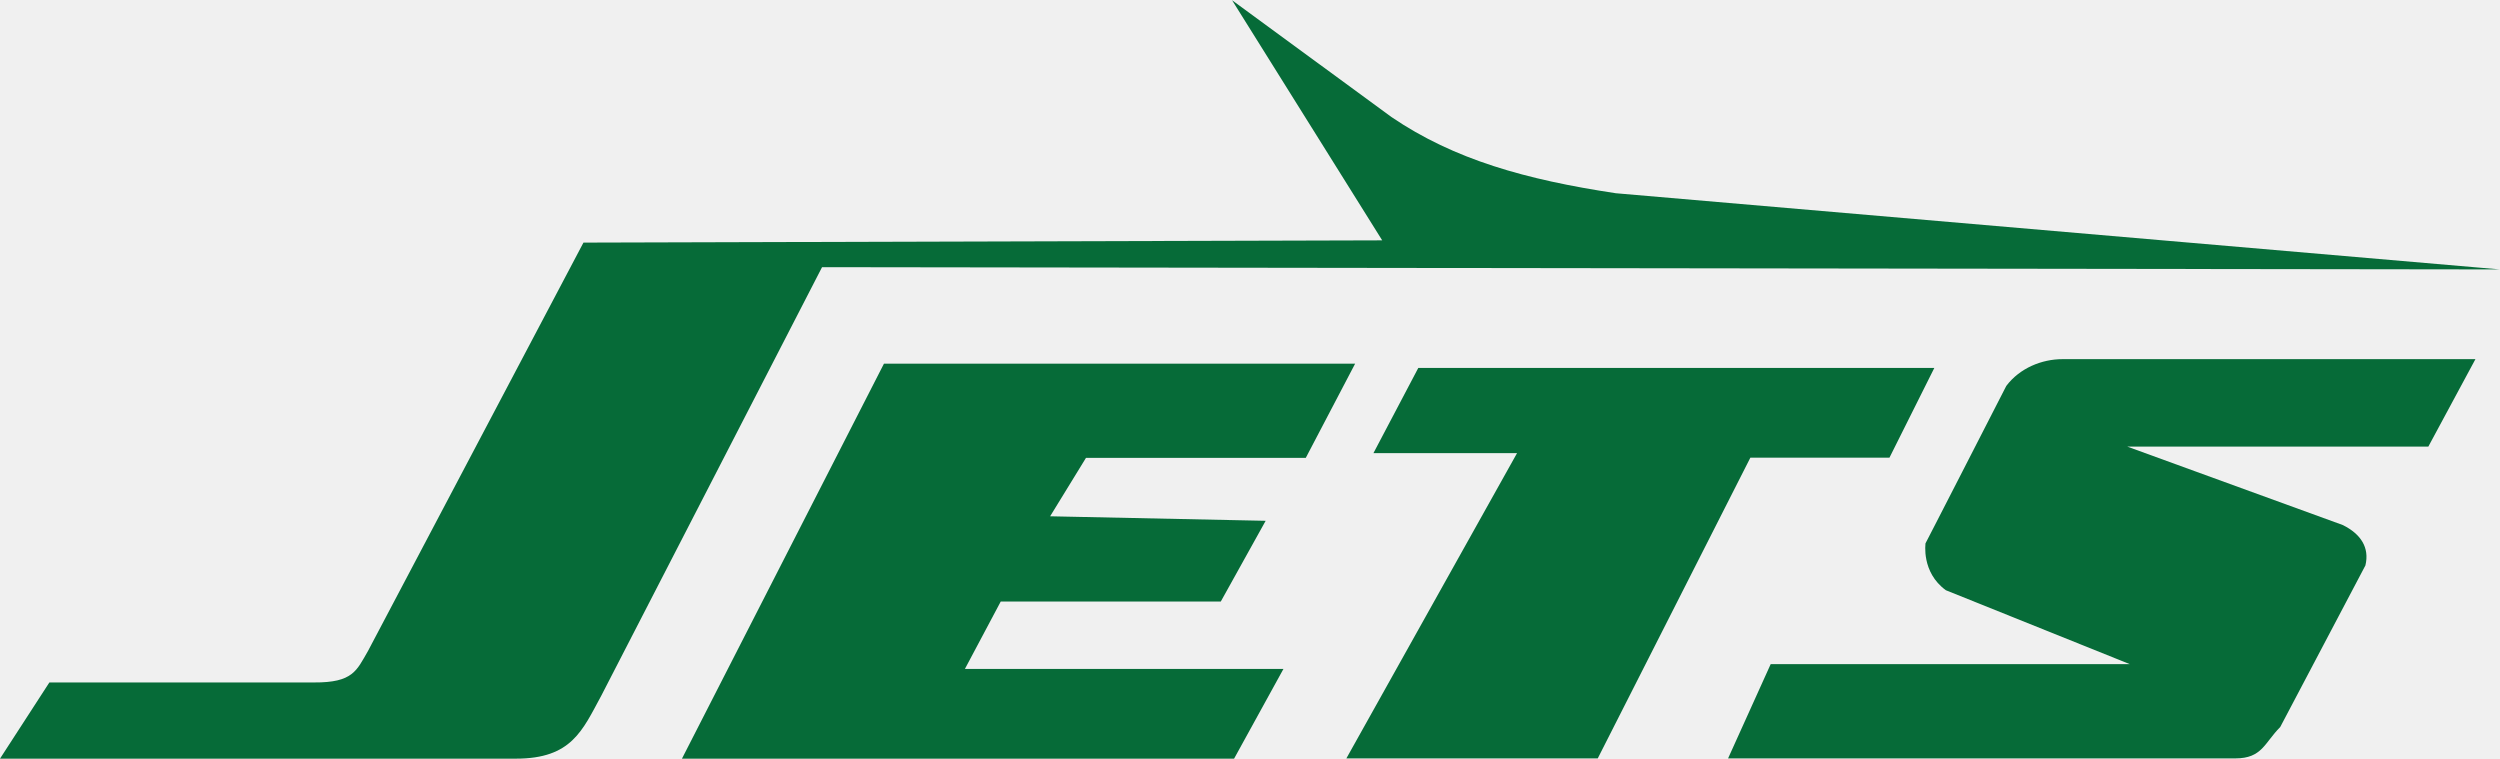
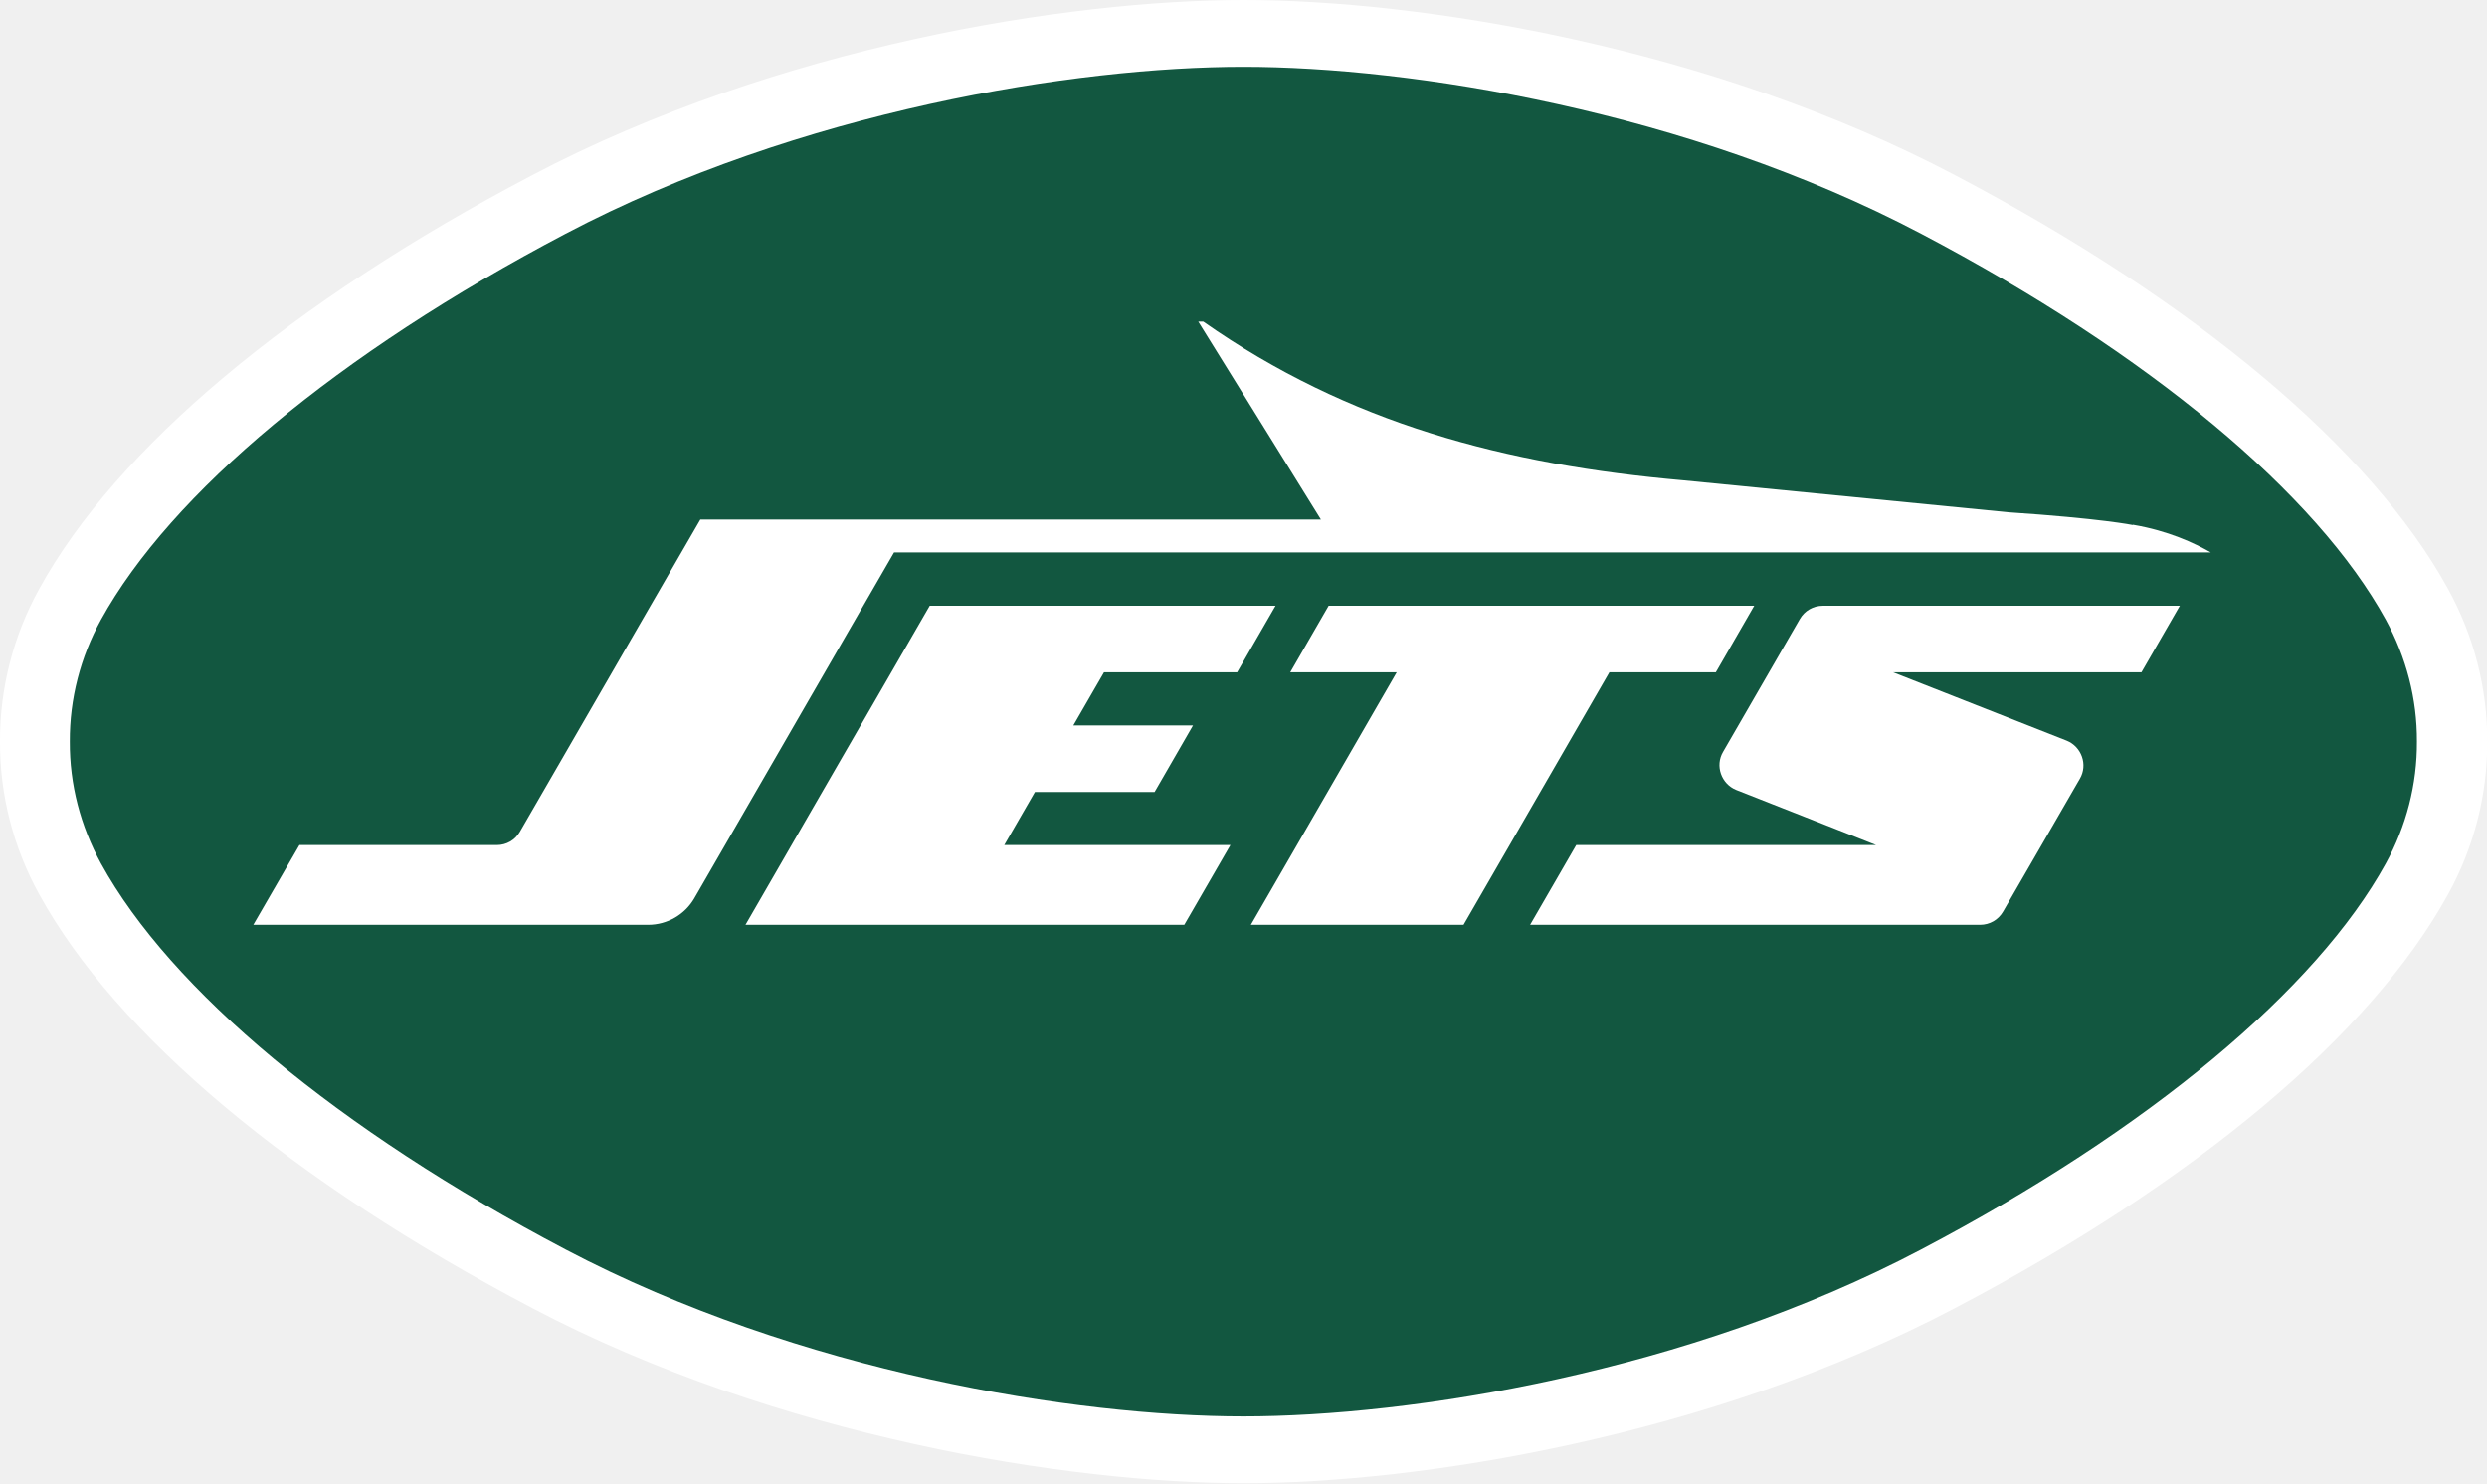
- <svg xmlns="http://www.w3.org/2000/svg" id="Layer_1" data-name="Layer 1" viewBox="0 0 99.75 30.27">
-   <g id="g10">
-     <g id="g12">
-       <path id="path16" d="M56.59,14.68h20.59l-1.79,3.58h-5.55l-6.09,12h-10.03l6.81-12.18h-5.73l1.79-3.4h0Z" fill="#066b38" fill-rule="evenodd" />
-       <path id="path18" d="M52.11,18.27h-8.78l-1.43,2.33,8.6.18-1.79,3.22h-8.78l-1.43,2.69h12.71l-1.97,3.58h-22.03l8.06-15.76h18.8l-1.97,3.76h0Z" fill="#066b38" fill-rule="evenodd" />
-       <path id="path20" d="M99.75,10.75l-35.28-3.04c-3.58-.54-6.45-1.34-8.95-3.04l-6.36-4.66,5.99,9.58-31.87.09-8.6,16.3c-.45.77-.59,1.26-2.15,1.25H1.97l-1.97,3.04h20.59c2.22,0,2.65-1.13,3.4-2.51l8.81-17.1,66.95.09h0Z" fill="#066b38" fill-rule="evenodd" />
-       <path id="path22" d="M96.88,17.82h-12l8.6,3.13c.72.36,1.07.9.9,1.61l-3.4,6.45c-.63.63-.72,1.25-1.79,1.25h-20.24l1.7-3.76h14.33l-7.34-2.95c-.99-.72-.81-1.88-.81-1.88-.36.72,3.22-6.27,3.22-6.27.54-.72,1.43-1.07,2.24-1.07h16.48l-1.88,3.49h0Z" fill="#066b38" fill-rule="evenodd" />
-     </g>
-   </g>
+ <svg xmlns="http://www.w3.org/2000/svg" id="Layer_1" data-name="Layer 1" viewBox="0 0 99.75 59.5">
+   <path d="M49.88,59.5c-7,0-18.68-1.84-28.54-7.03-9.65-5.08-16.67-10.96-19.76-16.58C.53,34-.01,31.87,0,29.75c-.01-2.12.53-4.25,1.58-6.14,3.09-5.62,10.11-11.51,19.76-16.58C31.2,1.84,42.87,0,49.88,0s18.68,1.84,28.54,7.03c9.65,5.08,16.67,10.96,19.76,16.58,1.05,1.9,1.59,4.02,1.58,6.14.01,2.12-.53,4.25-1.58,6.14-3.09,5.62-10.11,11.51-19.76,16.58-9.86,5.19-21.54,7.03-28.54,7.03" fill="#fff" />
+   <path d="M96.94,29.75c.01-1.71-.43-3.39-1.25-4.89-2.78-5.06-9.49-10.67-18.63-15.48-9.4-4.95-20.49-6.7-27.19-6.7s-17.79,1.75-27.19,6.7c-9.13,4.8-15.84,10.42-18.63,15.48-.82,1.49-1.26,3.18-1.25,4.89-.01,1.71.43,3.39,1.25,4.89,2.78,5.06,9.49,10.67,18.63,15.48,9.4,4.95,20.49,6.7,27.19,6.7s17.79-1.75,27.19-6.7c9.13-4.8,15.84-10.42,18.63-15.48.82-1.49,1.26-3.18,1.25-4.89Z" fill="#125740" />
+   <path d="M72.19,24.83l-3.08,5.33c-.33.56-.07,1.29.53,1.53l5.61,2.21h-12.03l-1.85,3.2h18.05c.38,0,.73-.2.92-.53l3.08-5.33c.33-.56.07-1.29-.53-1.53l-6.96-2.74h9.96l1.54-2.67h-14.32c-.38,0-.73.2-.92.53h0Z" fill="#fff" />
+   <path d="M68.82,26.97l1.54-2.67h-17.07l-1.54,2.67h4.27l-5.85,10.13h8.53l5.85-10.13h4.27Z" fill="#fff" />
+   <path d="M49.62,26.97l1.54-2.67h-13.87l-7.39,12.8h17.6l1.85-3.2h-9.07l1.23-2.13h4.8l1.54-2.67h-4.8l1.23-2.13h5.33Z" fill="#fff" />
+   <path d="M85.54,21.06s-1.26-.26-4.98-.51l-13.03-1.28c-7.16-.63-13.44-2.28-19.27-6.37h-.2l4.92,7.94h-24.89l-7.24,12.53c-.19.33-.54.53-.92.53h-7.92l-1.85,3.2h15.84c.76,0,1.47-.41,1.85-1.07l8.01-13.87h52.81c-.66-.38-1.71-.87-3.12-1.11h0Z" fill="#fff" />
</svg>
